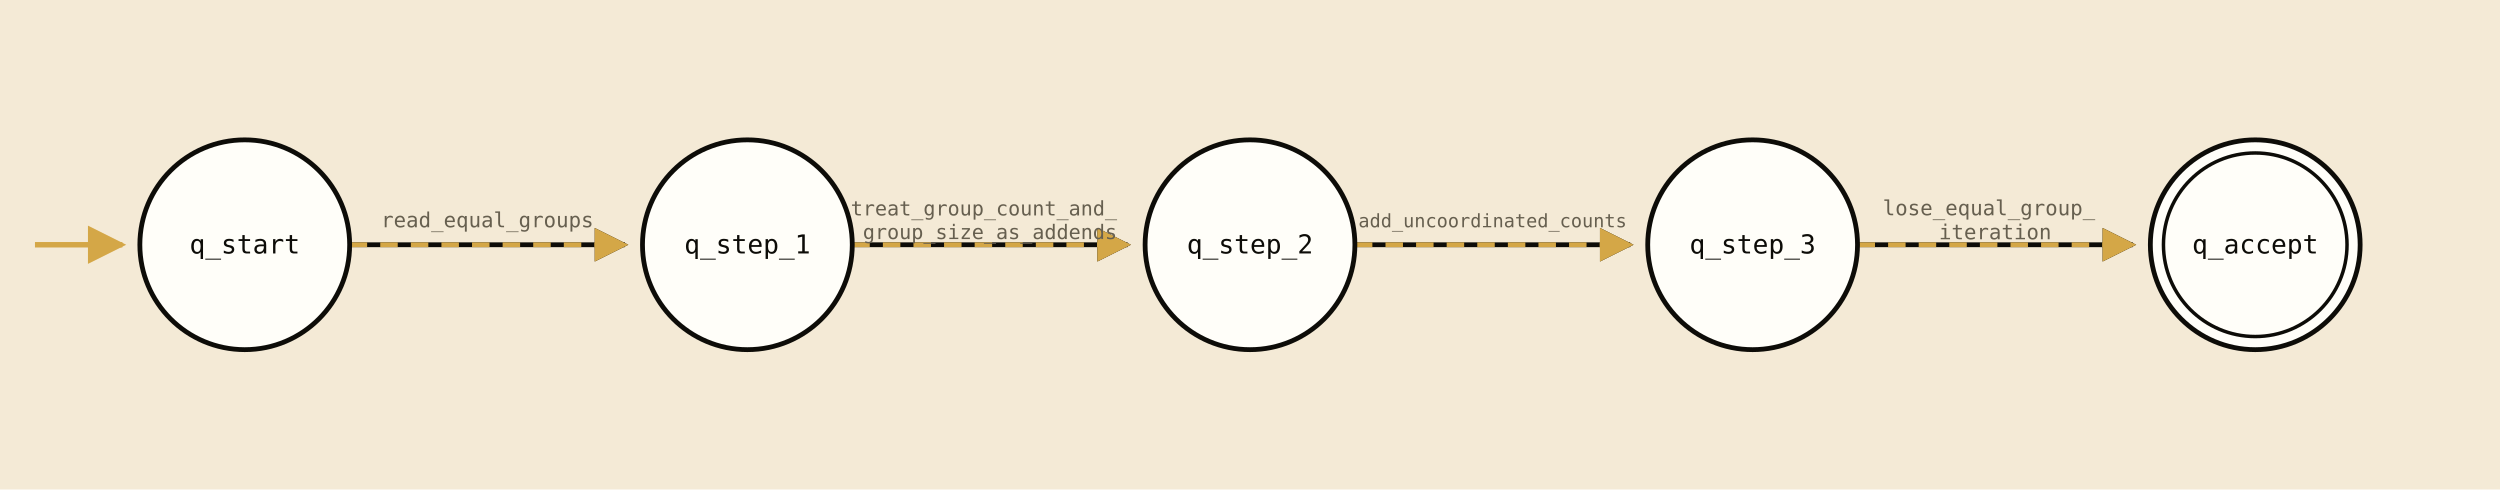
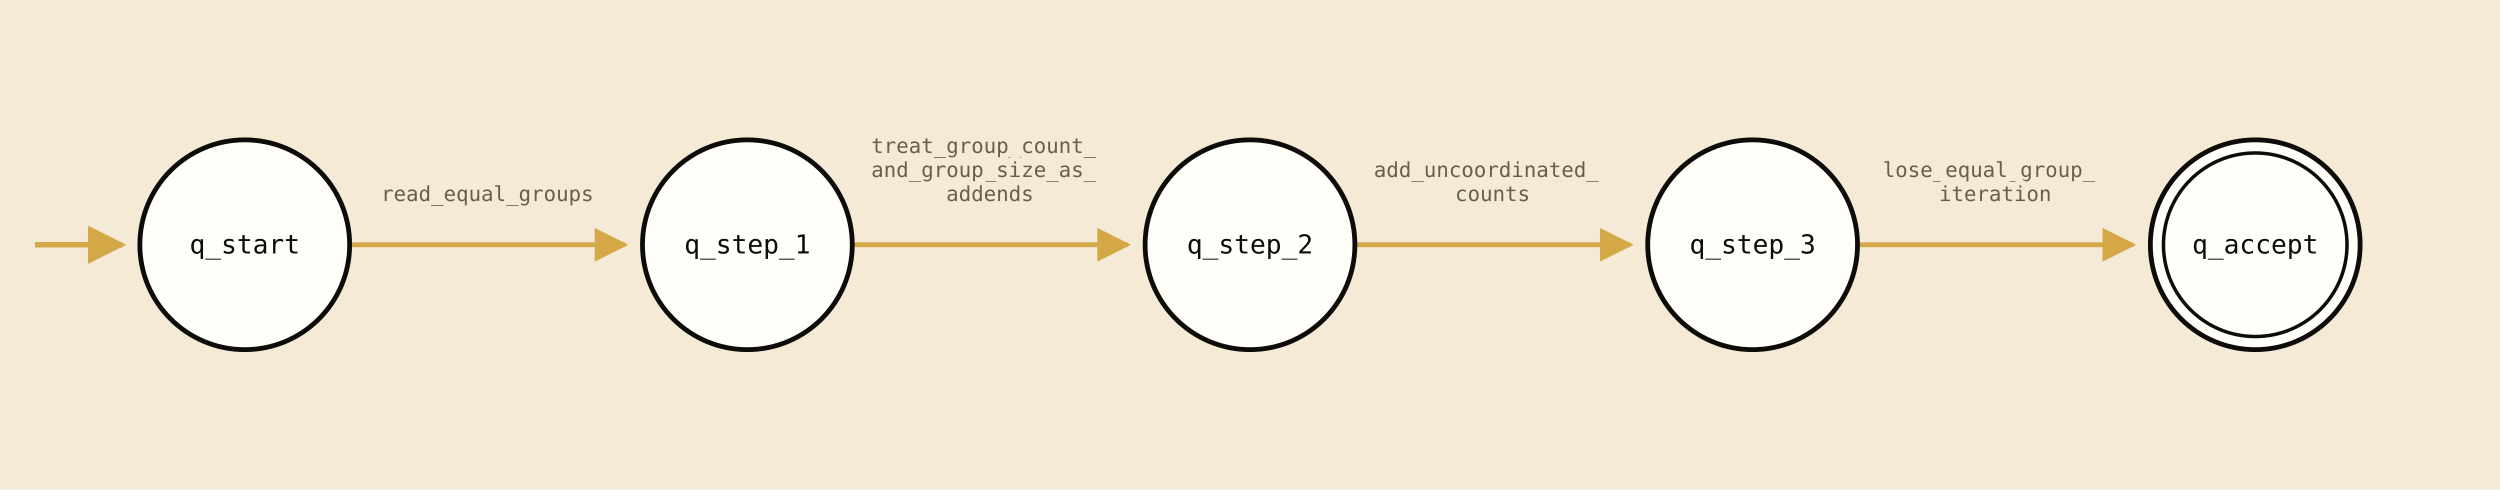
<svg xmlns="http://www.w3.org/2000/svg" width="1144" height="224" viewBox="0 0 1144 224" role="img" aria-labelledby="title desc">
  <defs>
    <marker id="arrow-static" viewBox="0 0 10 10" refX="9" refY="5" markerWidth="7" markerHeight="7" orient="auto-start-reverse">
      <path d="M 0 0 L 10 5 L 0 10 z" fill="#0d0c08" />
    </marker>
    <marker id="arrow-observed" viewBox="0 0 10 10" refX="9" refY="5" markerWidth="7" markerHeight="7" orient="auto-start-reverse">
      <path d="M 0 0 L 10 5 L 0 10 z" fill="#d4a747" />
    </marker>
+     <marker id="arrow-combined" viewBox="0 0 10 10" refX="9" refY="5" markerWidth="7" markerHeight="7" orient="auto-start-reverse">
+       <path d="M 0 0 L 10 5 L 0 10 z" fill="#d4a747" />
+     </marker>
  </defs>
  <rect width="100%" height="100%" fill="#f4ead6" />
-   <path d="M 160.0 112.0 L 286.0 112.0" fill="none" stroke="#0d0c08" stroke-width="2.2" marker-end="url(#arrow-static)" />
-   <path d="M 160.0 112.0 L 286.0 112.0" fill="none" stroke="#d4a747" stroke-width="2.2" stroke-dasharray="8 6" marker-end="url(#arrow-observed)" />
-   <text text-anchor="middle" font-family="ui-monospace, Menlo, Consolas, monospace" font-size="9.5" fill="#665f4f">
-     <tspan x="223.0" y="104.0">read_equal_groups</tspan>
+   <path class="edge-static-observed" d="M 160.0 112.0 L 286.0 112.0" fill="none" stroke="#d4a747" stroke-width="2.2" marker-end="url(#arrow-combined)" />
+   <text text-anchor="middle" font-family="ui-monospace, Menlo, Consolas, monospace" font-size="9.5" fill="#665f4f" stroke="#f4ead6" stroke-width="5" stroke-linejoin="round" paint-order="stroke fill">
+     <tspan x="223.0" y="92.0">read_equal_groups</tspan>
  </text>
-   <path d="M 390.0 112.0 L 516.0 112.0" fill="none" stroke="#0d0c08" stroke-width="2.2" marker-end="url(#arrow-static)" />
-   <path d="M 390.0 112.0 L 516.0 112.0" fill="none" stroke="#d4a747" stroke-width="2.2" stroke-dasharray="8 6" marker-end="url(#arrow-observed)" />
-   <text text-anchor="middle" font-family="ui-monospace, Menlo, Consolas, monospace" font-size="9.2" fill="#665f4f">
-     <tspan x="453.0" y="98.6">treat_group_count_and_</tspan>
-     <tspan x="453.0" y="109.4">group_size_as_addends</tspan>
+   <path class="edge-static-observed" d="M 390.0 112.0 L 516.0 112.0" fill="none" stroke="#d4a747" stroke-width="2.2" marker-end="url(#arrow-combined)" />
+   <text text-anchor="middle" font-family="ui-monospace, Menlo, Consolas, monospace" font-size="9.5" fill="#665f4f" stroke="#f4ead6" stroke-width="5" stroke-linejoin="round" paint-order="stroke fill">
+     <tspan x="453.0" y="70.0">treat_group_count_</tspan>
+     <tspan x="453.0" y="81.0">and_group_size_as_</tspan>
+     <tspan x="453.0" y="92.0">addends</tspan>
  </text>
-   <path d="M 620.0 112.0 L 746.0 112.0" fill="none" stroke="#0d0c08" stroke-width="2.2" marker-end="url(#arrow-static)" />
-   <path d="M 620.0 112.0 L 746.0 112.0" fill="none" stroke="#d4a747" stroke-width="2.2" stroke-dasharray="8 6" marker-end="url(#arrow-observed)" />
-   <text text-anchor="middle" font-family="ui-monospace, Menlo, Consolas, monospace" font-size="8.5" fill="#665f4f">
-     <tspan x="683.0" y="104.0">add_uncoordinated_counts</tspan>
+   <path class="edge-static-observed" d="M 620.0 112.0 L 746.0 112.0" fill="none" stroke="#d4a747" stroke-width="2.2" marker-end="url(#arrow-combined)" />
+   <text text-anchor="middle" font-family="ui-monospace, Menlo, Consolas, monospace" font-size="9.5" fill="#665f4f" stroke="#f4ead6" stroke-width="5" stroke-linejoin="round" paint-order="stroke fill">
+     <tspan x="683.0" y="81.0">add_uncoordinated_</tspan>
+     <tspan x="683.0" y="92.0">counts</tspan>
  </text>
-   <path d="M 850.0 112.0 L 976.0 112.0" fill="none" stroke="#0d0c08" stroke-width="2.2" marker-end="url(#arrow-static)" />
-   <path d="M 850.0 112.0 L 976.0 112.0" fill="none" stroke="#d4a747" stroke-width="2.2" stroke-dasharray="8 6" marker-end="url(#arrow-observed)" />
-   <text text-anchor="middle" font-family="ui-monospace, Menlo, Consolas, monospace" font-size="9.5" fill="#665f4f">
-     <tspan x="913.0" y="98.5">lose_equal_group_</tspan>
-     <tspan x="913.0" y="109.5">iteration</tspan>
+   <path class="edge-static-observed" d="M 850.0 112.0 L 976.0 112.0" fill="none" stroke="#d4a747" stroke-width="2.2" marker-end="url(#arrow-combined)" />
+   <text text-anchor="middle" font-family="ui-monospace, Menlo, Consolas, monospace" font-size="9.5" fill="#665f4f" stroke="#f4ead6" stroke-width="5" stroke-linejoin="round" paint-order="stroke fill">
+     <tspan x="913.0" y="81.0">lose_equal_group_</tspan>
+     <tspan x="913.0" y="92.0">iteration</tspan>
  </text>
  <path d="M 16.0 112.0 L 56.0 112.0" fill="none" stroke="#d4a747" stroke-width="2.5" marker-end="url(#arrow-observed)" />
  <circle cx="112.0" cy="112.0" r="48.0" fill="#fffef9" stroke="#0d0c08" stroke-width="2.2" />
  <text x="112.0" y="116.0" text-anchor="middle" font-family="ui-monospace, Menlo, Consolas, monospace" font-size="12.0" fill="#0d0c08">q_start</text>
  <circle cx="342.0" cy="112.0" r="48.0" fill="#fffef9" stroke="#0d0c08" stroke-width="2.2" />
  <text x="342.0" y="116.0" text-anchor="middle" font-family="ui-monospace, Menlo, Consolas, monospace" font-size="12.0" fill="#0d0c08">q_step_1</text>
  <circle cx="572.0" cy="112.0" r="48.0" fill="#fffef9" stroke="#0d0c08" stroke-width="2.2" />
  <text x="572.0" y="116.0" text-anchor="middle" font-family="ui-monospace, Menlo, Consolas, monospace" font-size="12.0" fill="#0d0c08">q_step_2</text>
  <circle cx="802.0" cy="112.0" r="48.0" fill="#fffef9" stroke="#0d0c08" stroke-width="2.2" />
  <text x="802.0" y="116.0" text-anchor="middle" font-family="ui-monospace, Menlo, Consolas, monospace" font-size="12.0" fill="#0d0c08">q_step_3</text>
  <circle cx="1032.0" cy="112.0" r="48.0" fill="#fffef9" stroke="#0d0c08" stroke-width="2.2" />
  <circle cx="1032.0" cy="112.0" r="42.0" fill="none" stroke="#0d0c08" stroke-width="1.6" />
  <text x="1032.0" y="116.0" text-anchor="middle" font-family="ui-monospace, Menlo, Consolas, monospace" font-size="12.0" fill="#0d0c08">q_accept</text>
</svg>
